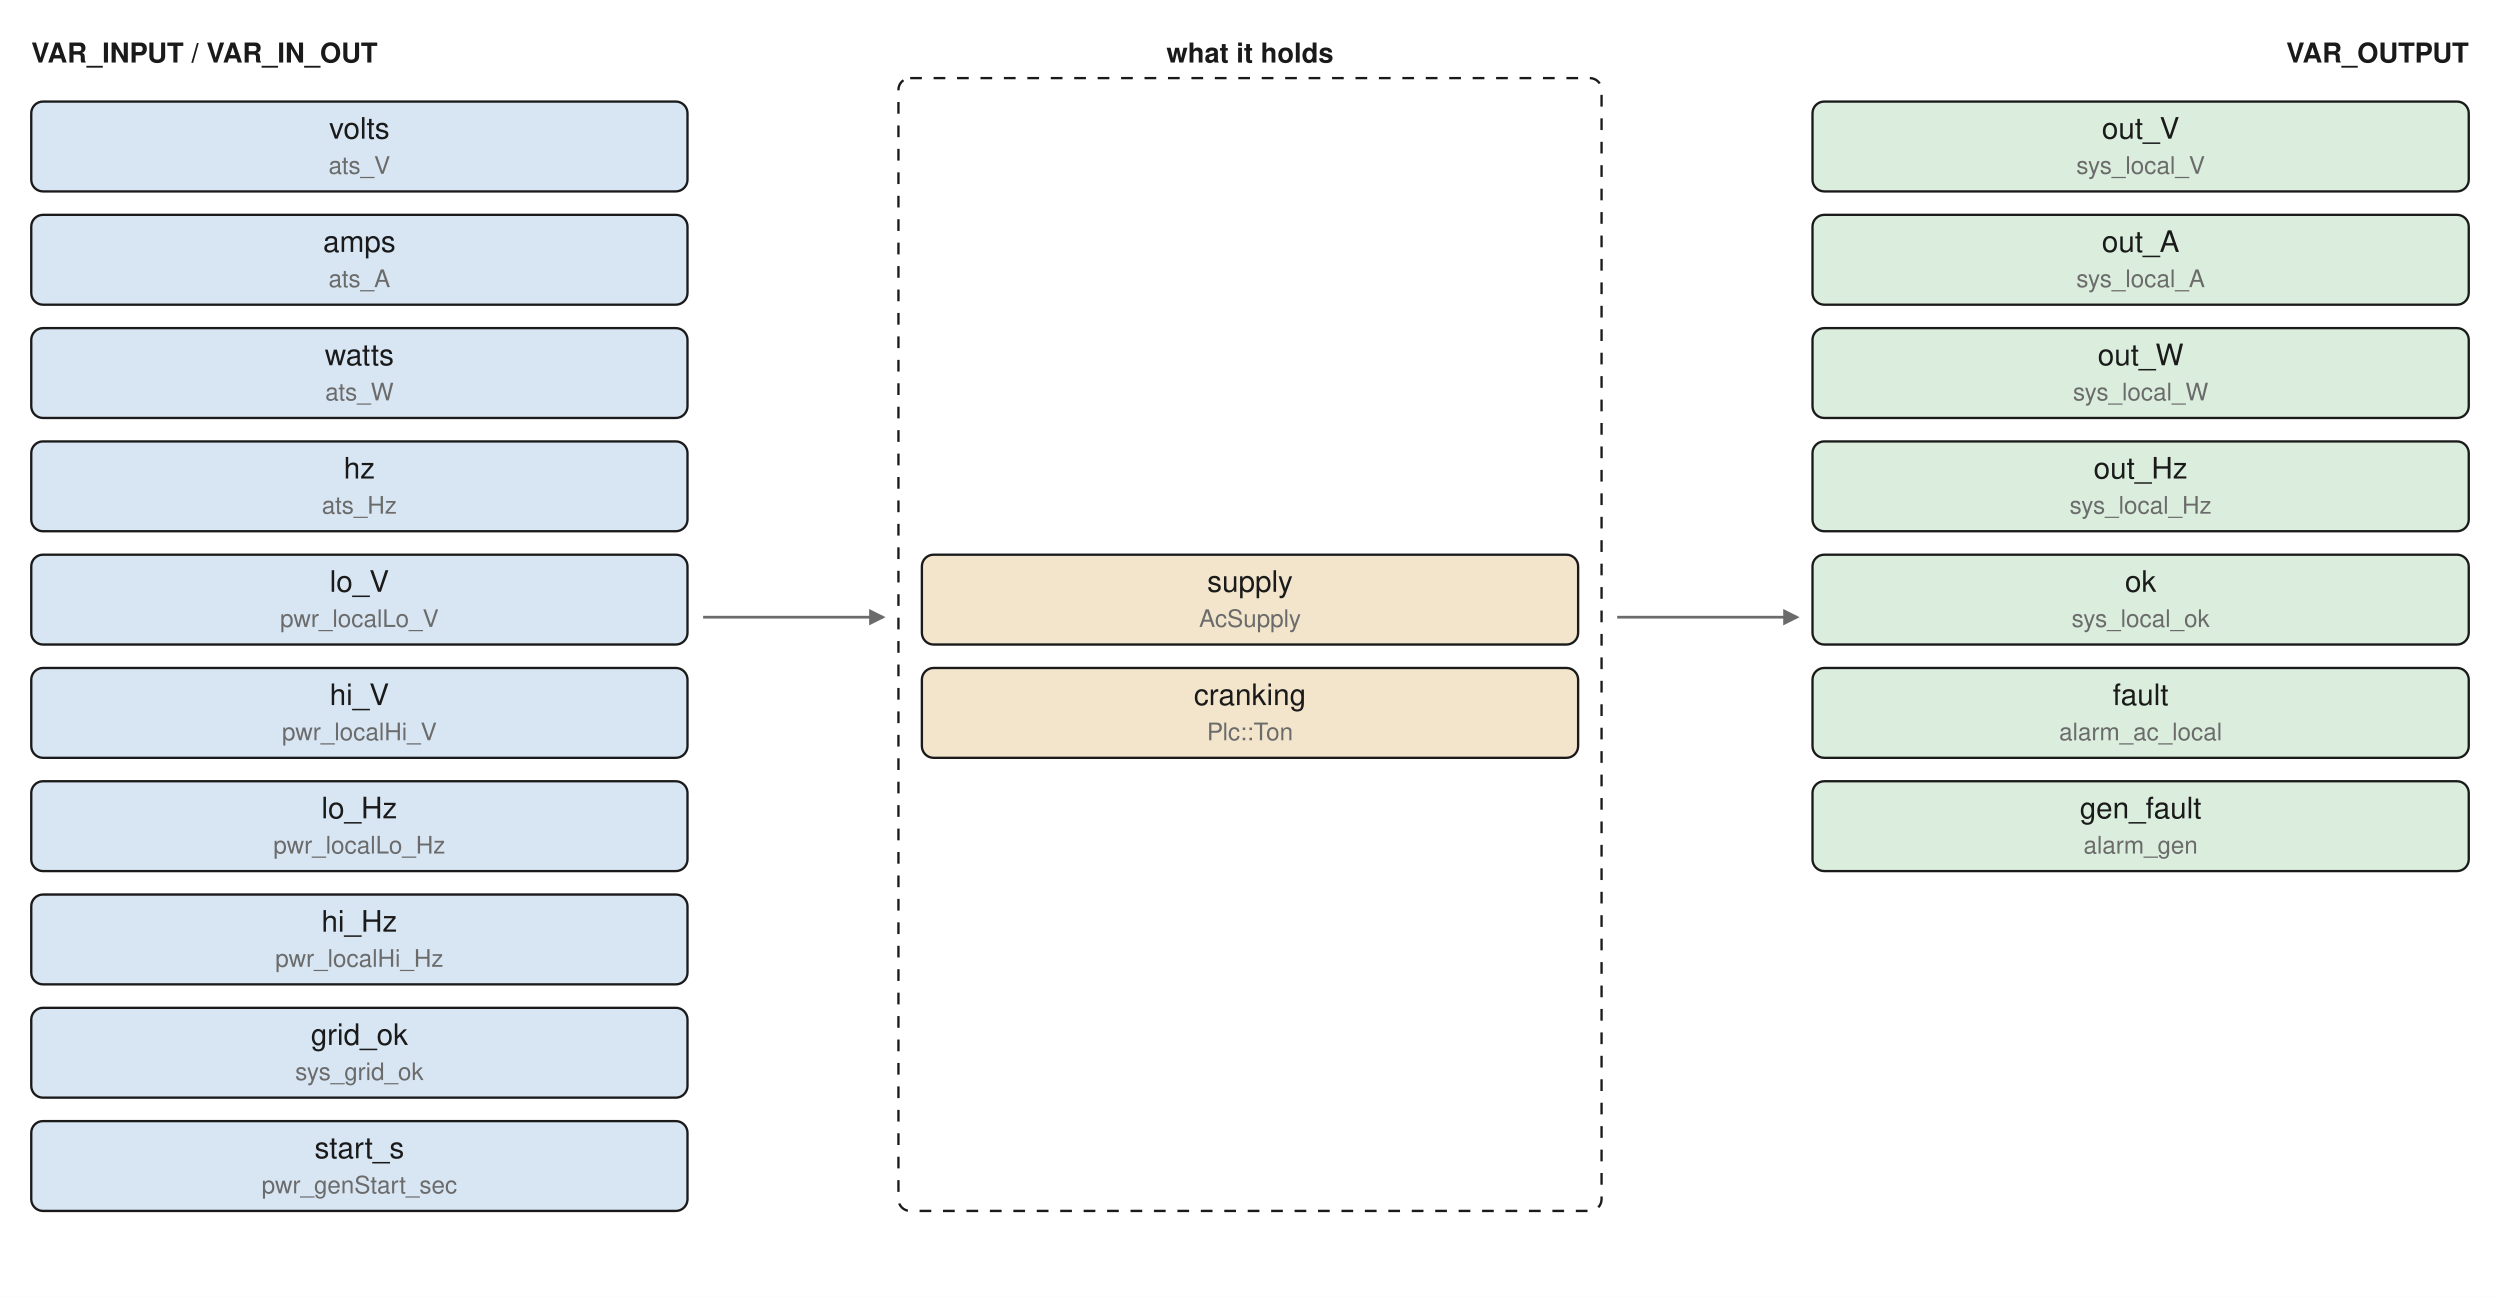
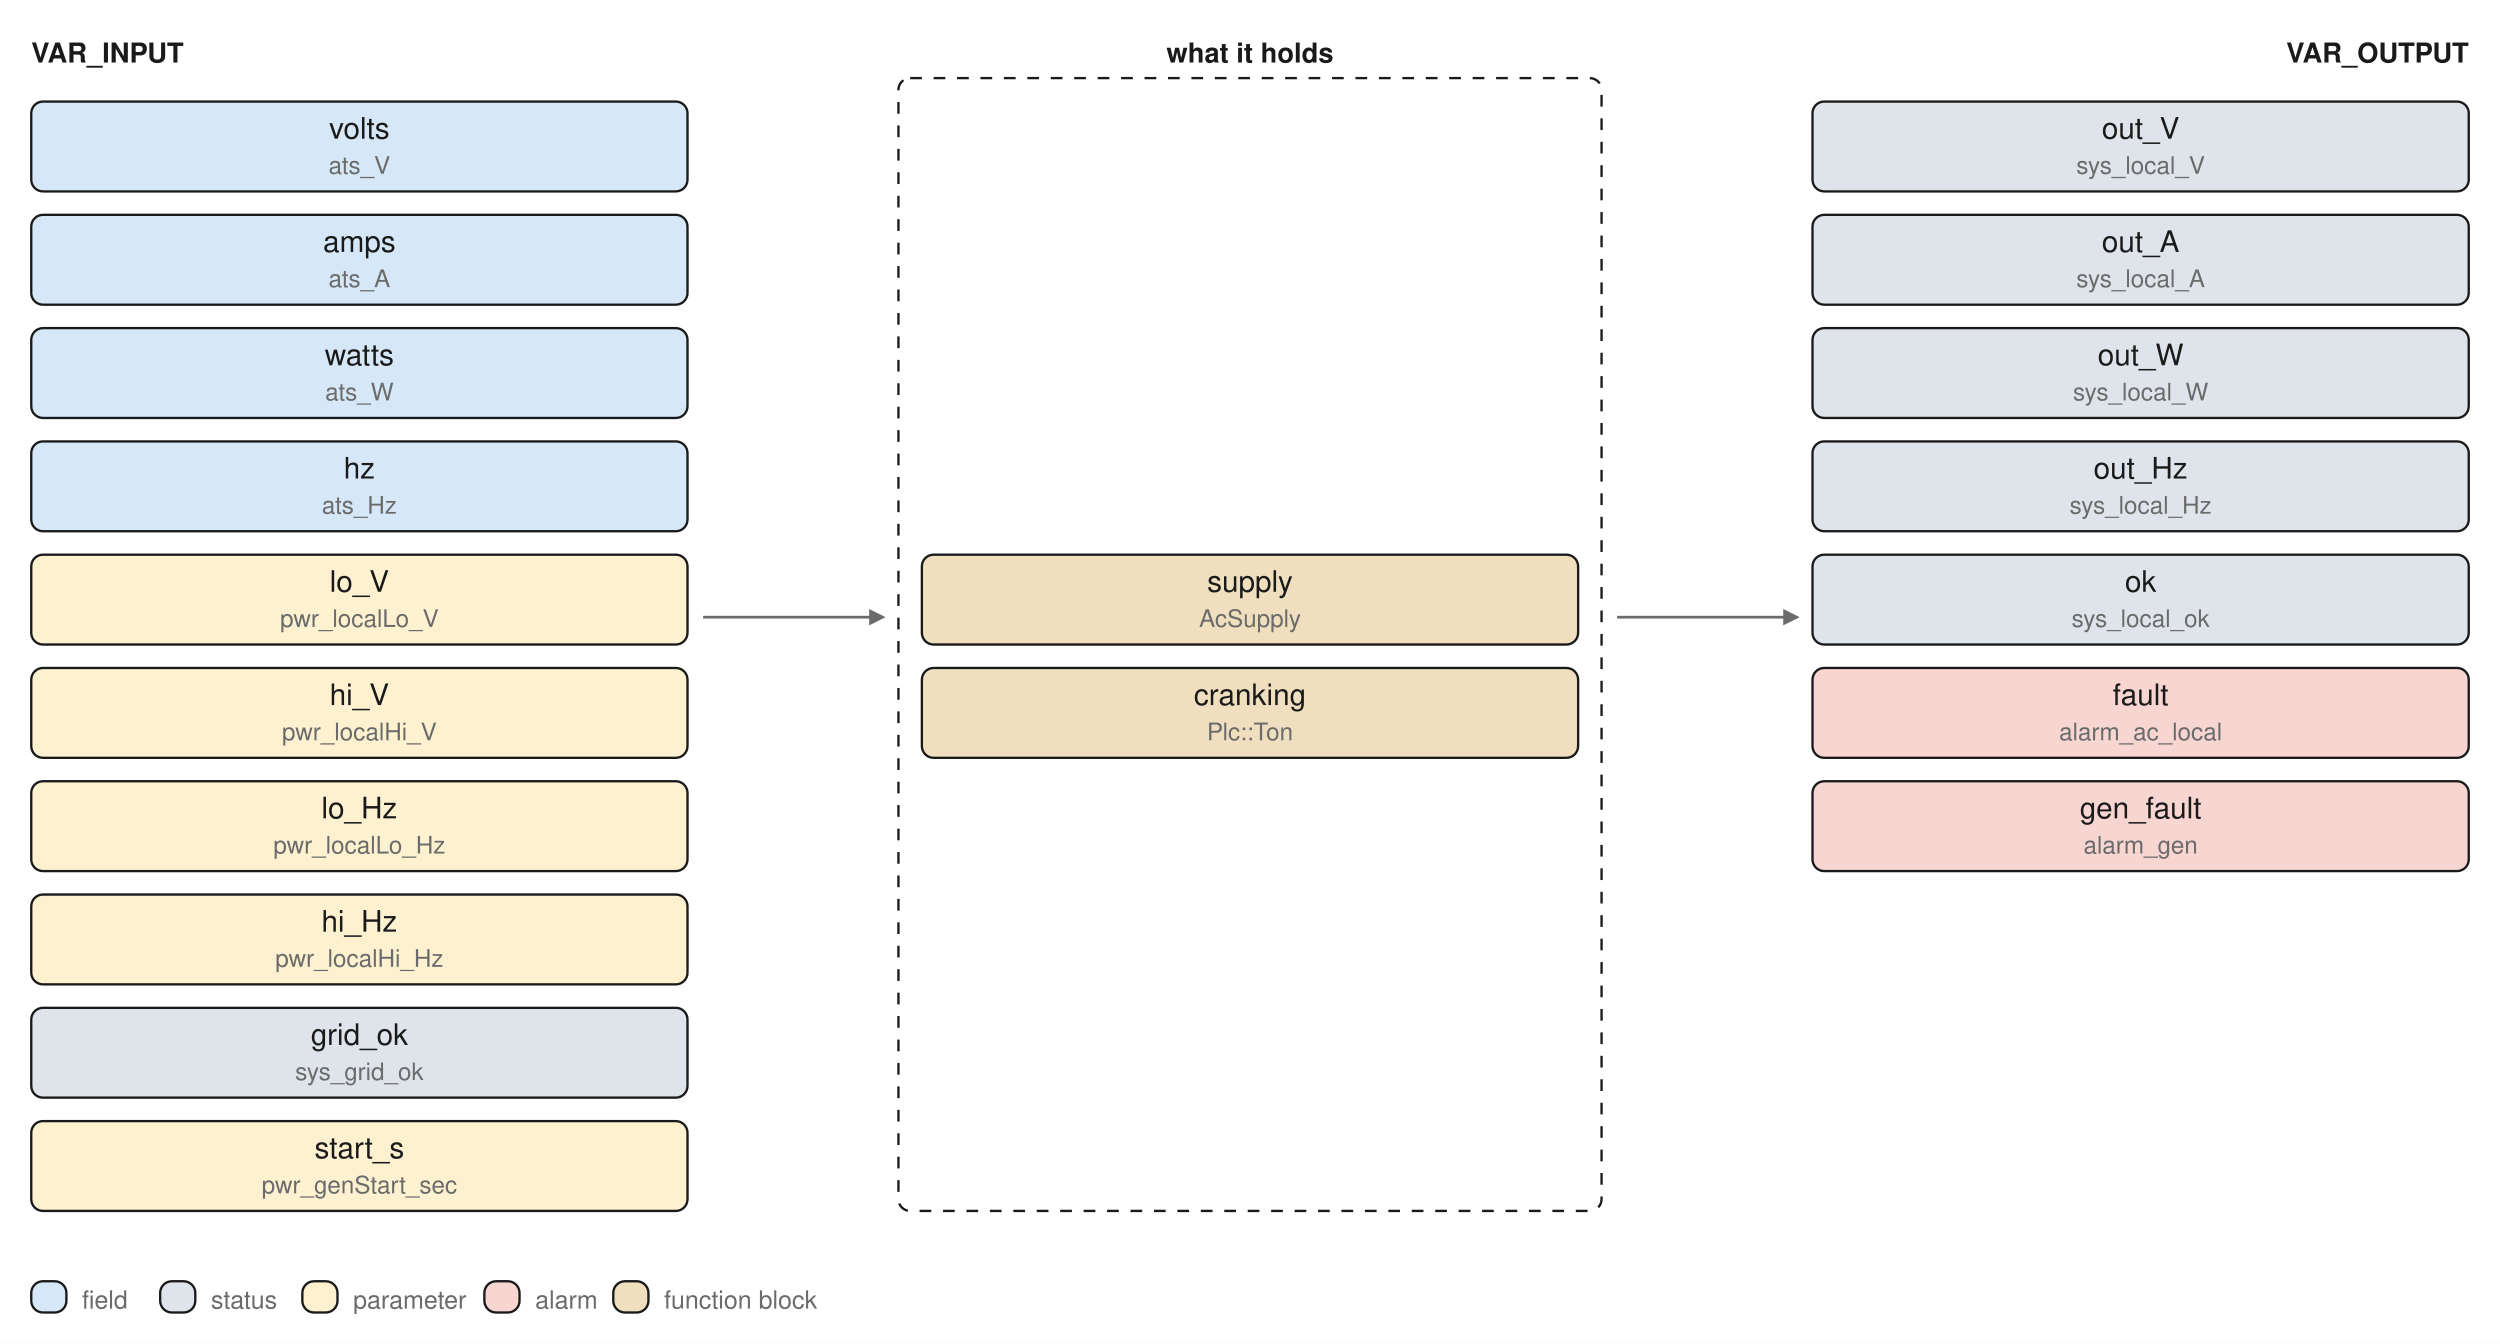
- <svg xmlns="http://www.w3.org/2000/svg" width="640" height="332" viewBox="0 0 640 332" style="max-width:100%;height:auto" content="&lt;mxfile host=&quot;app.diagrams.net&quot; type=&quot;device&quot;&gt;&lt;diagram id=&quot;ac_local_watch&quot; name=&quot;ac_local_watch&quot;&gt;&lt;mxGraphModel dx=&quot;640&quot; dy=&quot;332&quot; grid=&quot;0&quot; gridSize=&quot;10&quot; guides=&quot;1&quot; tooltips=&quot;1&quot; connect=&quot;1&quot; arrows=&quot;1&quot; fold=&quot;1&quot; page=&quot;1&quot; pageScale=&quot;1&quot; pageWidth=&quot;640&quot; pageHeight=&quot;332&quot; math=&quot;0&quot; shadow=&quot;0&quot;&gt;&lt;root&gt;&lt;mxCell id=&quot;0&quot;/&gt;&lt;mxCell id=&quot;1&quot; parent=&quot;0&quot;/&gt;&lt;mxCell id=&quot;n2&quot; value=&quot;VAR_INPUT / VAR_IN_OUT&quot; style=&quot;text;html=1;fontSize=7;fontColor=#1a1a1a;align=left;fontStyle=1&quot; vertex=&quot;1&quot; parent=&quot;1&quot;&gt;&lt;mxGeometry x=&quot;8&quot; y=&quot;9&quot; width=&quot;110&quot; height=&quot;11&quot; as=&quot;geometry&quot;/&gt;&lt;/mxCell&gt;&lt;mxCell id=&quot;n3&quot; value=&quot;what it holds&quot; style=&quot;text;html=1;fontSize=7;fontColor=#1a1a1a;align=center;fontStyle=1&quot; vertex=&quot;1&quot; parent=&quot;1&quot;&gt;&lt;mxGeometry x=&quot;320.0&quot; y=&quot;9&quot; width=&quot;65&quot; height=&quot;11&quot; as=&quot;geometry&quot;/&gt;&lt;/mxCell&gt;&lt;mxCell id=&quot;n4&quot; value=&quot;VAR_OUTPUT&quot; style=&quot;text;html=1;fontSize=7;fontColor=#1a1a1a;align=left;fontStyle=1&quot; vertex=&quot;1&quot; parent=&quot;1&quot;&gt;&lt;mxGeometry x=&quot;632&quot; y=&quot;9&quot; width=&quot;50&quot; height=&quot;11&quot; as=&quot;geometry&quot;/&gt;&lt;/mxCell&gt;&lt;mxCell id=&quot;n5&quot; value=&quot;volts&quot; style=&quot;rounded=1;fillColor=#d8e6f3;strokeColor=#1a1a1a;whiteSpace=wrap;html=1;fontSize=8&quot; vertex=&quot;1&quot; parent=&quot;1&quot;&gt;&lt;mxGeometry x=&quot;8&quot; y=&quot;26&quot; width=&quot;168&quot; height=&quot;23&quot; as=&quot;geometry&quot;/&gt;&lt;/mxCell&gt;&lt;mxCell id=&quot;n6&quot; value=&quot;amps&quot; style=&quot;rounded=1;fillColor=#d8e6f3;strokeColor=#1a1a1a;whiteSpace=wrap;html=1;fontSize=8&quot; vertex=&quot;1&quot; parent=&quot;1&quot;&gt;&lt;mxGeometry x=&quot;8&quot; y=&quot;55&quot; width=&quot;168&quot; height=&quot;23&quot; as=&quot;geometry&quot;/&gt;&lt;/mxCell&gt;&lt;mxCell id=&quot;n7&quot; value=&quot;watts&quot; style=&quot;rounded=1;fillColor=#d8e6f3;strokeColor=#1a1a1a;whiteSpace=wrap;html=1;fontSize=8&quot; vertex=&quot;1&quot; parent=&quot;1&quot;&gt;&lt;mxGeometry x=&quot;8&quot; y=&quot;84&quot; width=&quot;168&quot; height=&quot;23&quot; as=&quot;geometry&quot;/&gt;&lt;/mxCell&gt;&lt;mxCell id=&quot;n8&quot; value=&quot;hz&quot; style=&quot;rounded=1;fillColor=#d8e6f3;strokeColor=#1a1a1a;whiteSpace=wrap;html=1;fontSize=8&quot; vertex=&quot;1&quot; parent=&quot;1&quot;&gt;&lt;mxGeometry x=&quot;8&quot; y=&quot;113&quot; width=&quot;168&quot; height=&quot;23&quot; as=&quot;geometry&quot;/&gt;&lt;/mxCell&gt;&lt;mxCell id=&quot;n9&quot; value=&quot;lo_V&quot; style=&quot;rounded=1;fillColor=#d8e6f3;strokeColor=#1a1a1a;whiteSpace=wrap;html=1;fontSize=8&quot; vertex=&quot;1&quot; parent=&quot;1&quot;&gt;&lt;mxGeometry x=&quot;8&quot; y=&quot;142&quot; width=&quot;168&quot; height=&quot;23&quot; as=&quot;geometry&quot;/&gt;&lt;/mxCell&gt;&lt;mxCell id=&quot;n10&quot; value=&quot;hi_V&quot; style=&quot;rounded=1;fillColor=#d8e6f3;strokeColor=#1a1a1a;whiteSpace=wrap;html=1;fontSize=8&quot; vertex=&quot;1&quot; parent=&quot;1&quot;&gt;&lt;mxGeometry x=&quot;8&quot; y=&quot;171&quot; width=&quot;168&quot; height=&quot;23&quot; as=&quot;geometry&quot;/&gt;&lt;/mxCell&gt;&lt;mxCell id=&quot;n11&quot; value=&quot;lo_Hz&quot; style=&quot;rounded=1;fillColor=#d8e6f3;strokeColor=#1a1a1a;whiteSpace=wrap;html=1;fontSize=8&quot; vertex=&quot;1&quot; parent=&quot;1&quot;&gt;&lt;mxGeometry x=&quot;8&quot; y=&quot;200&quot; width=&quot;168&quot; height=&quot;23&quot; as=&quot;geometry&quot;/&gt;&lt;/mxCell&gt;&lt;mxCell id=&quot;n12&quot; value=&quot;hi_Hz&quot; style=&quot;rounded=1;fillColor=#d8e6f3;strokeColor=#1a1a1a;whiteSpace=wrap;html=1;fontSize=8&quot; vertex=&quot;1&quot; parent=&quot;1&quot;&gt;&lt;mxGeometry x=&quot;8&quot; y=&quot;229&quot; width=&quot;168&quot; height=&quot;23&quot; as=&quot;geometry&quot;/&gt;&lt;/mxCell&gt;&lt;mxCell id=&quot;n13&quot; value=&quot;grid_ok&quot; style=&quot;rounded=1;fillColor=#d8e6f3;strokeColor=#1a1a1a;whiteSpace=wrap;html=1;fontSize=8&quot; vertex=&quot;1&quot; parent=&quot;1&quot;&gt;&lt;mxGeometry x=&quot;8&quot; y=&quot;258&quot; width=&quot;168&quot; height=&quot;23&quot; as=&quot;geometry&quot;/&gt;&lt;/mxCell&gt;&lt;mxCell id=&quot;n14&quot; value=&quot;start_s&quot; style=&quot;rounded=1;fillColor=#d8e6f3;strokeColor=#1a1a1a;whiteSpace=wrap;html=1;fontSize=8&quot; vertex=&quot;1&quot; parent=&quot;1&quot;&gt;&lt;mxGeometry x=&quot;8&quot; y=&quot;287&quot; width=&quot;168&quot; height=&quot;23&quot; as=&quot;geometry&quot;/&gt;&lt;/mxCell&gt;&lt;mxCell id=&quot;n15&quot; value=&quot;out_V&quot; style=&quot;rounded=1;fillColor=#dbeedd;strokeColor=#1a1a1a;whiteSpace=wrap;html=1;fontSize=8&quot; vertex=&quot;1&quot; parent=&quot;1&quot;&gt;&lt;mxGeometry x=&quot;464&quot; y=&quot;26&quot; width=&quot;168&quot; height=&quot;23&quot; as=&quot;geometry&quot;/&gt;&lt;/mxCell&gt;&lt;mxCell id=&quot;n16&quot; value=&quot;out_A&quot; style=&quot;rounded=1;fillColor=#dbeedd;strokeColor=#1a1a1a;whiteSpace=wrap;html=1;fontSize=8&quot; vertex=&quot;1&quot; parent=&quot;1&quot;&gt;&lt;mxGeometry x=&quot;464&quot; y=&quot;55&quot; width=&quot;168&quot; height=&quot;23&quot; as=&quot;geometry&quot;/&gt;&lt;/mxCell&gt;&lt;mxCell id=&quot;n17&quot; value=&quot;out_W&quot; style=&quot;rounded=1;fillColor=#dbeedd;strokeColor=#1a1a1a;whiteSpace=wrap;html=1;fontSize=8&quot; vertex=&quot;1&quot; parent=&quot;1&quot;&gt;&lt;mxGeometry x=&quot;464&quot; y=&quot;84&quot; width=&quot;168&quot; height=&quot;23&quot; as=&quot;geometry&quot;/&gt;&lt;/mxCell&gt;&lt;mxCell id=&quot;n18&quot; value=&quot;out_Hz&quot; style=&quot;rounded=1;fillColor=#dbeedd;strokeColor=#1a1a1a;whiteSpace=wrap;html=1;fontSize=8&quot; vertex=&quot;1&quot; parent=&quot;1&quot;&gt;&lt;mxGeometry x=&quot;464&quot; y=&quot;113&quot; width=&quot;168&quot; height=&quot;23&quot; as=&quot;geometry&quot;/&gt;&lt;/mxCell&gt;&lt;mxCell id=&quot;n19&quot; value=&quot;ok&quot; style=&quot;rounded=1;fillColor=#dbeedd;strokeColor=#1a1a1a;whiteSpace=wrap;html=1;fontSize=8&quot; vertex=&quot;1&quot; parent=&quot;1&quot;&gt;&lt;mxGeometry x=&quot;464&quot; y=&quot;142&quot; width=&quot;168&quot; height=&quot;23&quot; as=&quot;geometry&quot;/&gt;&lt;/mxCell&gt;&lt;mxCell id=&quot;n20&quot; value=&quot;fault&quot; style=&quot;rounded=1;fillColor=#dbeedd;strokeColor=#1a1a1a;whiteSpace=wrap;html=1;fontSize=8&quot; vertex=&quot;1&quot; parent=&quot;1&quot;&gt;&lt;mxGeometry x=&quot;464&quot; y=&quot;171&quot; width=&quot;168&quot; height=&quot;23&quot; as=&quot;geometry&quot;/&gt;&lt;/mxCell&gt;&lt;mxCell id=&quot;n21&quot; value=&quot;gen_fault&quot; style=&quot;rounded=1;fillColor=#dbeedd;strokeColor=#1a1a1a;whiteSpace=wrap;html=1;fontSize=8&quot; vertex=&quot;1&quot; parent=&quot;1&quot;&gt;&lt;mxGeometry x=&quot;464&quot; y=&quot;200&quot; width=&quot;168&quot; height=&quot;23&quot; as=&quot;geometry&quot;/&gt;&lt;/mxCell&gt;&lt;mxCell id=&quot;n22&quot; value=&quot;&quot; style=&quot;rounded=1;fillColor=#ffffff;strokeColor=#1a1a1a;whiteSpace=wrap;html=1;fontSize=8;dashed=1&quot; vertex=&quot;1&quot; parent=&quot;1&quot;&gt;&lt;mxGeometry x=&quot;230&quot; y=&quot;20&quot; width=&quot;180&quot; height=&quot;290&quot; as=&quot;geometry&quot;/&gt;&lt;/mxCell&gt;&lt;mxCell id=&quot;n23&quot; value=&quot;supply&quot; style=&quot;rounded=1;fillColor=#f2e5cc;strokeColor=#1a1a1a;whiteSpace=wrap;html=1;fontSize=8&quot; vertex=&quot;1&quot; parent=&quot;1&quot;&gt;&lt;mxGeometry x=&quot;236&quot; y=&quot;142.0&quot; width=&quot;168&quot; height=&quot;23&quot; as=&quot;geometry&quot;/&gt;&lt;/mxCell&gt;&lt;mxCell id=&quot;n24&quot; value=&quot;cranking&quot; style=&quot;rounded=1;fillColor=#f2e5cc;strokeColor=#1a1a1a;whiteSpace=wrap;html=1;fontSize=8&quot; vertex=&quot;1&quot; parent=&quot;1&quot;&gt;&lt;mxGeometry x=&quot;236&quot; y=&quot;171.0&quot; width=&quot;168&quot; height=&quot;23&quot; as=&quot;geometry&quot;/&gt;&lt;/mxCell&gt;&lt;mxCell id=&quot;e25&quot; value=&quot;&quot; style=&quot;edgeStyle=none;html=1;strokeColor=#6b6b6b;endArrow=block&quot; edge=&quot;1&quot; parent=&quot;1&quot;&gt;&lt;mxGeometry relative=&quot;1&quot; as=&quot;geometry&quot;&gt;&lt;mxPoint x=&quot;180&quot; y=&quot;158.0&quot; as=&quot;sourcePoint&quot;/&gt;&lt;mxPoint x=&quot;226&quot; y=&quot;158.0&quot; as=&quot;targetPoint&quot;/&gt;&lt;/mxGeometry&gt;&lt;/mxCell&gt;&lt;mxCell id=&quot;e26&quot; value=&quot;&quot; style=&quot;edgeStyle=none;html=1;strokeColor=#6b6b6b;endArrow=block&quot; edge=&quot;1&quot; parent=&quot;1&quot;&gt;&lt;mxGeometry relative=&quot;1&quot; as=&quot;geometry&quot;&gt;&lt;mxPoint x=&quot;414&quot; y=&quot;158.0&quot; as=&quot;sourcePoint&quot;/&gt;&lt;mxPoint x=&quot;460&quot; y=&quot;158.0&quot; as=&quot;targetPoint&quot;/&gt;&lt;/mxGeometry&gt;&lt;/mxCell&gt;&lt;/root&gt;&lt;/mxGraphModel&gt;&lt;/diagram&gt;&lt;/mxfile&gt;">
+ <svg xmlns="http://www.w3.org/2000/svg" width="640" height="344" viewBox="0 0 640 344" style="max-width:100%;height:auto" content="&lt;mxfile host=&quot;app.diagrams.net&quot; type=&quot;device&quot;&gt;&lt;diagram id=&quot;ac_local_watch&quot; name=&quot;ac_local_watch&quot;&gt;&lt;mxGraphModel dx=&quot;640&quot; dy=&quot;344&quot; grid=&quot;0&quot; gridSize=&quot;10&quot; guides=&quot;1&quot; tooltips=&quot;1&quot; connect=&quot;1&quot; arrows=&quot;1&quot; fold=&quot;1&quot; page=&quot;1&quot; pageScale=&quot;1&quot; pageWidth=&quot;640&quot; pageHeight=&quot;344&quot; math=&quot;0&quot; shadow=&quot;0&quot;&gt;&lt;root&gt;&lt;mxCell id=&quot;0&quot;/&gt;&lt;mxCell id=&quot;1&quot; parent=&quot;0&quot;/&gt;&lt;mxCell id=&quot;n2&quot; value=&quot;VAR_INPUT&quot; style=&quot;text;html=1;fontSize=7;fontColor=#1a1a1a;align=left;fontStyle=1&quot; vertex=&quot;1&quot; parent=&quot;1&quot;&gt;&lt;mxGeometry x=&quot;8&quot; y=&quot;9&quot; width=&quot;45&quot; height=&quot;11&quot; as=&quot;geometry&quot;/&gt;&lt;/mxCell&gt;&lt;mxCell id=&quot;n3&quot; value=&quot;what it holds&quot; style=&quot;text;html=1;fontSize=7;fontColor=#1a1a1a;align=center;fontStyle=1&quot; vertex=&quot;1&quot; parent=&quot;1&quot;&gt;&lt;mxGeometry x=&quot;320.0&quot; y=&quot;9&quot; width=&quot;65&quot; height=&quot;11&quot; as=&quot;geometry&quot;/&gt;&lt;/mxCell&gt;&lt;mxCell id=&quot;n4&quot; value=&quot;VAR_OUTPUT&quot; style=&quot;text;html=1;fontSize=7;fontColor=#1a1a1a;align=left;fontStyle=1&quot; vertex=&quot;1&quot; parent=&quot;1&quot;&gt;&lt;mxGeometry x=&quot;632&quot; y=&quot;9&quot; width=&quot;50&quot; height=&quot;11&quot; as=&quot;geometry&quot;/&gt;&lt;/mxCell&gt;&lt;mxCell id=&quot;n5&quot; value=&quot;volts&quot; style=&quot;rounded=1;fillColor=#d6e8f7;strokeColor=#1a1a1a;whiteSpace=wrap;html=1;fontSize=8&quot; vertex=&quot;1&quot; parent=&quot;1&quot;&gt;&lt;mxGeometry x=&quot;8&quot; y=&quot;26&quot; width=&quot;168&quot; height=&quot;23&quot; as=&quot;geometry&quot;/&gt;&lt;/mxCell&gt;&lt;mxCell id=&quot;n6&quot; value=&quot;amps&quot; style=&quot;rounded=1;fillColor=#d6e8f7;strokeColor=#1a1a1a;whiteSpace=wrap;html=1;fontSize=8&quot; vertex=&quot;1&quot; parent=&quot;1&quot;&gt;&lt;mxGeometry x=&quot;8&quot; y=&quot;55&quot; width=&quot;168&quot; height=&quot;23&quot; as=&quot;geometry&quot;/&gt;&lt;/mxCell&gt;&lt;mxCell id=&quot;n7&quot; value=&quot;watts&quot; style=&quot;rounded=1;fillColor=#d6e8f7;strokeColor=#1a1a1a;whiteSpace=wrap;html=1;fontSize=8&quot; vertex=&quot;1&quot; parent=&quot;1&quot;&gt;&lt;mxGeometry x=&quot;8&quot; y=&quot;84&quot; width=&quot;168&quot; height=&quot;23&quot; as=&quot;geometry&quot;/&gt;&lt;/mxCell&gt;&lt;mxCell id=&quot;n8&quot; value=&quot;hz&quot; style=&quot;rounded=1;fillColor=#d6e8f7;strokeColor=#1a1a1a;whiteSpace=wrap;html=1;fontSize=8&quot; vertex=&quot;1&quot; parent=&quot;1&quot;&gt;&lt;mxGeometry x=&quot;8&quot; y=&quot;113&quot; width=&quot;168&quot; height=&quot;23&quot; as=&quot;geometry&quot;/&gt;&lt;/mxCell&gt;&lt;mxCell id=&quot;n9&quot; value=&quot;lo_V&quot; style=&quot;rounded=1;fillColor=#fdf1d0;strokeColor=#1a1a1a;whiteSpace=wrap;html=1;fontSize=8&quot; vertex=&quot;1&quot; parent=&quot;1&quot;&gt;&lt;mxGeometry x=&quot;8&quot; y=&quot;142&quot; width=&quot;168&quot; height=&quot;23&quot; as=&quot;geometry&quot;/&gt;&lt;/mxCell&gt;&lt;mxCell id=&quot;n10&quot; value=&quot;hi_V&quot; style=&quot;rounded=1;fillColor=#fdf1d0;strokeColor=#1a1a1a;whiteSpace=wrap;html=1;fontSize=8&quot; vertex=&quot;1&quot; parent=&quot;1&quot;&gt;&lt;mxGeometry x=&quot;8&quot; y=&quot;171&quot; width=&quot;168&quot; height=&quot;23&quot; as=&quot;geometry&quot;/&gt;&lt;/mxCell&gt;&lt;mxCell id=&quot;n11&quot; value=&quot;lo_Hz&quot; style=&quot;rounded=1;fillColor=#fdf1d0;strokeColor=#1a1a1a;whiteSpace=wrap;html=1;fontSize=8&quot; vertex=&quot;1&quot; parent=&quot;1&quot;&gt;&lt;mxGeometry x=&quot;8&quot; y=&quot;200&quot; width=&quot;168&quot; height=&quot;23&quot; as=&quot;geometry&quot;/&gt;&lt;/mxCell&gt;&lt;mxCell id=&quot;n12&quot; value=&quot;hi_Hz&quot; style=&quot;rounded=1;fillColor=#fdf1d0;strokeColor=#1a1a1a;whiteSpace=wrap;html=1;fontSize=8&quot; vertex=&quot;1&quot; parent=&quot;1&quot;&gt;&lt;mxGeometry x=&quot;8&quot; y=&quot;229&quot; width=&quot;168&quot; height=&quot;23&quot; as=&quot;geometry&quot;/&gt;&lt;/mxCell&gt;&lt;mxCell id=&quot;n13&quot; value=&quot;grid_ok&quot; style=&quot;rounded=1;fillColor=#dfe4ea;strokeColor=#1a1a1a;whiteSpace=wrap;html=1;fontSize=8&quot; vertex=&quot;1&quot; parent=&quot;1&quot;&gt;&lt;mxGeometry x=&quot;8&quot; y=&quot;258&quot; width=&quot;168&quot; height=&quot;23&quot; as=&quot;geometry&quot;/&gt;&lt;/mxCell&gt;&lt;mxCell id=&quot;n14&quot; value=&quot;start_s&quot; style=&quot;rounded=1;fillColor=#fdf1d0;strokeColor=#1a1a1a;whiteSpace=wrap;html=1;fontSize=8&quot; vertex=&quot;1&quot; parent=&quot;1&quot;&gt;&lt;mxGeometry x=&quot;8&quot; y=&quot;287&quot; width=&quot;168&quot; height=&quot;23&quot; as=&quot;geometry&quot;/&gt;&lt;/mxCell&gt;&lt;mxCell id=&quot;n15&quot; value=&quot;out_V&quot; style=&quot;rounded=1;fillColor=#dfe4ea;strokeColor=#1a1a1a;whiteSpace=wrap;html=1;fontSize=8&quot; vertex=&quot;1&quot; parent=&quot;1&quot;&gt;&lt;mxGeometry x=&quot;464&quot; y=&quot;26&quot; width=&quot;168&quot; height=&quot;23&quot; as=&quot;geometry&quot;/&gt;&lt;/mxCell&gt;&lt;mxCell id=&quot;n16&quot; value=&quot;out_A&quot; style=&quot;rounded=1;fillColor=#dfe4ea;strokeColor=#1a1a1a;whiteSpace=wrap;html=1;fontSize=8&quot; vertex=&quot;1&quot; parent=&quot;1&quot;&gt;&lt;mxGeometry x=&quot;464&quot; y=&quot;55&quot; width=&quot;168&quot; height=&quot;23&quot; as=&quot;geometry&quot;/&gt;&lt;/mxCell&gt;&lt;mxCell id=&quot;n17&quot; value=&quot;out_W&quot; style=&quot;rounded=1;fillColor=#dfe4ea;strokeColor=#1a1a1a;whiteSpace=wrap;html=1;fontSize=8&quot; vertex=&quot;1&quot; parent=&quot;1&quot;&gt;&lt;mxGeometry x=&quot;464&quot; y=&quot;84&quot; width=&quot;168&quot; height=&quot;23&quot; as=&quot;geometry&quot;/&gt;&lt;/mxCell&gt;&lt;mxCell id=&quot;n18&quot; value=&quot;out_Hz&quot; style=&quot;rounded=1;fillColor=#dfe4ea;strokeColor=#1a1a1a;whiteSpace=wrap;html=1;fontSize=8&quot; vertex=&quot;1&quot; parent=&quot;1&quot;&gt;&lt;mxGeometry x=&quot;464&quot; y=&quot;113&quot; width=&quot;168&quot; height=&quot;23&quot; as=&quot;geometry&quot;/&gt;&lt;/mxCell&gt;&lt;mxCell id=&quot;n19&quot; value=&quot;ok&quot; style=&quot;rounded=1;fillColor=#dfe4ea;strokeColor=#1a1a1a;whiteSpace=wrap;html=1;fontSize=8&quot; vertex=&quot;1&quot; parent=&quot;1&quot;&gt;&lt;mxGeometry x=&quot;464&quot; y=&quot;142&quot; width=&quot;168&quot; height=&quot;23&quot; as=&quot;geometry&quot;/&gt;&lt;/mxCell&gt;&lt;mxCell id=&quot;n20&quot; value=&quot;fault&quot; style=&quot;rounded=1;fillColor=#f7d5d1;strokeColor=#1a1a1a;whiteSpace=wrap;html=1;fontSize=8&quot; vertex=&quot;1&quot; parent=&quot;1&quot;&gt;&lt;mxGeometry x=&quot;464&quot; y=&quot;171&quot; width=&quot;168&quot; height=&quot;23&quot; as=&quot;geometry&quot;/&gt;&lt;/mxCell&gt;&lt;mxCell id=&quot;n21&quot; value=&quot;gen_fault&quot; style=&quot;rounded=1;fillColor=#f7d5d1;strokeColor=#1a1a1a;whiteSpace=wrap;html=1;fontSize=8&quot; vertex=&quot;1&quot; parent=&quot;1&quot;&gt;&lt;mxGeometry x=&quot;464&quot; y=&quot;200&quot; width=&quot;168&quot; height=&quot;23&quot; as=&quot;geometry&quot;/&gt;&lt;/mxCell&gt;&lt;mxCell id=&quot;n22&quot; value=&quot;&quot; style=&quot;rounded=1;fillColor=#ffffff;strokeColor=#1a1a1a;whiteSpace=wrap;html=1;fontSize=8;dashed=1&quot; vertex=&quot;1&quot; parent=&quot;1&quot;&gt;&lt;mxGeometry x=&quot;230&quot; y=&quot;20&quot; width=&quot;180&quot; height=&quot;290&quot; as=&quot;geometry&quot;/&gt;&lt;/mxCell&gt;&lt;mxCell id=&quot;n23&quot; value=&quot;supply&quot; style=&quot;rounded=1;fillColor=#f0dfbe;strokeColor=#1a1a1a;whiteSpace=wrap;html=1;fontSize=8&quot; vertex=&quot;1&quot; parent=&quot;1&quot;&gt;&lt;mxGeometry x=&quot;236&quot; y=&quot;142.0&quot; width=&quot;168&quot; height=&quot;23&quot; as=&quot;geometry&quot;/&gt;&lt;/mxCell&gt;&lt;mxCell id=&quot;n24&quot; value=&quot;cranking&quot; style=&quot;rounded=1;fillColor=#f0dfbe;strokeColor=#1a1a1a;whiteSpace=wrap;html=1;fontSize=8&quot; vertex=&quot;1&quot; parent=&quot;1&quot;&gt;&lt;mxGeometry x=&quot;236&quot; y=&quot;171.0&quot; width=&quot;168&quot; height=&quot;23&quot; as=&quot;geometry&quot;/&gt;&lt;/mxCell&gt;&lt;mxCell id=&quot;e25&quot; value=&quot;&quot; style=&quot;edgeStyle=none;html=1;strokeColor=#6b6b6b;endArrow=block&quot; edge=&quot;1&quot; parent=&quot;1&quot;&gt;&lt;mxGeometry relative=&quot;1&quot; as=&quot;geometry&quot;&gt;&lt;mxPoint x=&quot;180&quot; y=&quot;158.0&quot; as=&quot;sourcePoint&quot;/&gt;&lt;mxPoint x=&quot;226&quot; y=&quot;158.0&quot; as=&quot;targetPoint&quot;/&gt;&lt;/mxGeometry&gt;&lt;/mxCell&gt;&lt;mxCell id=&quot;e26&quot; value=&quot;&quot; style=&quot;edgeStyle=none;html=1;strokeColor=#6b6b6b;endArrow=block&quot; edge=&quot;1&quot; parent=&quot;1&quot;&gt;&lt;mxGeometry relative=&quot;1&quot; as=&quot;geometry&quot;&gt;&lt;mxPoint x=&quot;414&quot; y=&quot;158.0&quot; as=&quot;sourcePoint&quot;/&gt;&lt;mxPoint x=&quot;460&quot; y=&quot;158.0&quot; as=&quot;targetPoint&quot;/&gt;&lt;/mxGeometry&gt;&lt;/mxCell&gt;&lt;mxCell id=&quot;n27&quot; value=&quot;&quot; style=&quot;rounded=1;fillColor=#d6e8f7;strokeColor=#1a1a1a;whiteSpace=wrap;html=1;fontSize=8&quot; vertex=&quot;1&quot; parent=&quot;1&quot;&gt;&lt;mxGeometry x=&quot;8&quot; y=&quot;328&quot; width=&quot;9&quot; height=&quot;8&quot; as=&quot;geometry&quot;/&gt;&lt;/mxCell&gt;&lt;mxCell id=&quot;n28&quot; value=&quot;field&quot; style=&quot;text;html=1;fontSize=6;fontColor=#6b6b6b;align=left&quot; vertex=&quot;1&quot; parent=&quot;1&quot;&gt;&lt;mxGeometry x=&quot;21&quot; y=&quot;328.6&quot; width=&quot;40&quot; height=&quot;10.4&quot; as=&quot;geometry&quot;/&gt;&lt;/mxCell&gt;&lt;mxCell id=&quot;n29&quot; value=&quot;&quot; style=&quot;rounded=1;fillColor=#dfe4ea;strokeColor=#1a1a1a;whiteSpace=wrap;html=1;fontSize=8&quot; vertex=&quot;1&quot; parent=&quot;1&quot;&gt;&lt;mxGeometry x=&quot;41.0&quot; y=&quot;328&quot; width=&quot;9&quot; height=&quot;8&quot; as=&quot;geometry&quot;/&gt;&lt;/mxCell&gt;&lt;mxCell id=&quot;n30&quot; value=&quot;status&quot; style=&quot;text;html=1;fontSize=6;fontColor=#6b6b6b;align=left&quot; vertex=&quot;1&quot; parent=&quot;1&quot;&gt;&lt;mxGeometry x=&quot;54.0&quot; y=&quot;328.6&quot; width=&quot;40&quot; height=&quot;10.4&quot; as=&quot;geometry&quot;/&gt;&lt;/mxCell&gt;&lt;mxCell id=&quot;n31&quot; value=&quot;&quot; style=&quot;rounded=1;fillColor=#fdf1d0;strokeColor=#1a1a1a;whiteSpace=wrap;html=1;fontSize=8&quot; vertex=&quot;1&quot; parent=&quot;1&quot;&gt;&lt;mxGeometry x=&quot;77.4&quot; y=&quot;328&quot; width=&quot;9&quot; height=&quot;8&quot; as=&quot;geometry&quot;/&gt;&lt;/mxCell&gt;&lt;mxCell id=&quot;n32&quot; value=&quot;parameter&quot; style=&quot;text;html=1;fontSize=6;fontColor=#6b6b6b;align=left&quot; vertex=&quot;1&quot; parent=&quot;1&quot;&gt;&lt;mxGeometry x=&quot;90.4&quot; y=&quot;328.6&quot; width=&quot;45&quot; height=&quot;10.4&quot; as=&quot;geometry&quot;/&gt;&lt;/mxCell&gt;&lt;mxCell id=&quot;n33&quot; value=&quot;&quot; style=&quot;rounded=1;fillColor=#f7d5d1;strokeColor=#1a1a1a;whiteSpace=wrap;html=1;fontSize=8&quot; vertex=&quot;1&quot; parent=&quot;1&quot;&gt;&lt;mxGeometry x=&quot;124.0&quot; y=&quot;328&quot; width=&quot;9&quot; height=&quot;8&quot; as=&quot;geometry&quot;/&gt;&lt;/mxCell&gt;&lt;mxCell id=&quot;n34&quot; value=&quot;alarm&quot; style=&quot;text;html=1;fontSize=6;fontColor=#6b6b6b;align=left&quot; vertex=&quot;1&quot; parent=&quot;1&quot;&gt;&lt;mxGeometry x=&quot;137.0&quot; y=&quot;328.6&quot; width=&quot;40&quot; height=&quot;10.4&quot; as=&quot;geometry&quot;/&gt;&lt;/mxCell&gt;&lt;mxCell id=&quot;n35&quot; value=&quot;&quot; style=&quot;rounded=1;fillColor=#f0dfbe;strokeColor=#1a1a1a;whiteSpace=wrap;html=1;fontSize=8&quot; vertex=&quot;1&quot; parent=&quot;1&quot;&gt;&lt;mxGeometry x=&quot;157.0&quot; y=&quot;328&quot; width=&quot;9&quot; height=&quot;8&quot; as=&quot;geometry&quot;/&gt;&lt;/mxCell&gt;&lt;mxCell id=&quot;n36&quot; value=&quot;function block&quot; style=&quot;text;html=1;fontSize=6;fontColor=#6b6b6b;align=left&quot; vertex=&quot;1&quot; parent=&quot;1&quot;&gt;&lt;mxGeometry x=&quot;170.0&quot; y=&quot;328.6&quot; width=&quot;70&quot; height=&quot;10.4&quot; as=&quot;geometry&quot;/&gt;&lt;/mxCell&gt;&lt;/root&gt;&lt;/mxGraphModel&gt;&lt;/diagram&gt;&lt;/mxfile&gt;">
  <defs>
    <marker id="a" markerWidth="6" markerHeight="6" refX="5" refY="3" orient="auto">
      <path d="M0,0 L6,3 L0,6 z" fill="#6b6b6b" />
    </marker>
  </defs>
-   <rect width="640" height="332" fill="#ffffff" />
-   <text x="8" y="16" font-family="Helvetica,Arial,sans-serif" font-size="7" fill="#1a1a1a" text-anchor="start" font-weight="bold">VAR_INPUT / VAR_IN_OUT</text>
+   <rect width="640" height="344" fill="#ffffff" />
+   <text x="8" y="16" font-family="Helvetica,Arial,sans-serif" font-size="7" fill="#1a1a1a" text-anchor="start" font-weight="bold">VAR_INPUT</text>
  <text x="320.0" y="16" font-family="Helvetica,Arial,sans-serif" font-size="7" fill="#1a1a1a" text-anchor="middle" font-weight="bold">what it holds</text>
  <text x="632" y="16" font-family="Helvetica,Arial,sans-serif" font-size="7" fill="#1a1a1a" text-anchor="end" font-weight="bold">VAR_OUTPUT</text>
-   <rect x="8" y="26" width="168" height="23" rx="3" fill="#d8e6f3" stroke="#1a1a1a" stroke-width="0.6" />
+   <rect x="8" y="26" width="168" height="23" rx="3" fill="#d6e8f7" stroke="#1a1a1a" stroke-width="0.6" />
  <text x="92.0" y="35.5" font-family="Helvetica,Arial,sans-serif" font-size="7.6" fill="#1a1a1a" text-anchor="middle">volts</text>
  <text x="92.0" y="44.5" font-family="Helvetica,Arial,sans-serif" font-size="6.2" fill="#6b6b6b" text-anchor="middle">ats_V</text>
-   <rect x="8" y="55" width="168" height="23" rx="3" fill="#d8e6f3" stroke="#1a1a1a" stroke-width="0.6" />
+   <rect x="8" y="55" width="168" height="23" rx="3" fill="#d6e8f7" stroke="#1a1a1a" stroke-width="0.6" />
  <text x="92.0" y="64.5" font-family="Helvetica,Arial,sans-serif" font-size="7.6" fill="#1a1a1a" text-anchor="middle">amps</text>
  <text x="92.0" y="73.5" font-family="Helvetica,Arial,sans-serif" font-size="6.2" fill="#6b6b6b" text-anchor="middle">ats_A</text>
-   <rect x="8" y="84" width="168" height="23" rx="3" fill="#d8e6f3" stroke="#1a1a1a" stroke-width="0.6" />
+   <rect x="8" y="84" width="168" height="23" rx="3" fill="#d6e8f7" stroke="#1a1a1a" stroke-width="0.6" />
  <text x="92.0" y="93.5" font-family="Helvetica,Arial,sans-serif" font-size="7.6" fill="#1a1a1a" text-anchor="middle">watts</text>
  <text x="92.0" y="102.5" font-family="Helvetica,Arial,sans-serif" font-size="6.2" fill="#6b6b6b" text-anchor="middle">ats_W</text>
-   <rect x="8" y="113" width="168" height="23" rx="3" fill="#d8e6f3" stroke="#1a1a1a" stroke-width="0.6" />
+   <rect x="8" y="113" width="168" height="23" rx="3" fill="#d6e8f7" stroke="#1a1a1a" stroke-width="0.6" />
  <text x="92.0" y="122.5" font-family="Helvetica,Arial,sans-serif" font-size="7.6" fill="#1a1a1a" text-anchor="middle">hz</text>
  <text x="92.0" y="131.5" font-family="Helvetica,Arial,sans-serif" font-size="6.2" fill="#6b6b6b" text-anchor="middle">ats_Hz</text>
-   <rect x="8" y="142" width="168" height="23" rx="3" fill="#d8e6f3" stroke="#1a1a1a" stroke-width="0.6" />
+   <rect x="8" y="142" width="168" height="23" rx="3" fill="#fdf1d0" stroke="#1a1a1a" stroke-width="0.6" />
  <text x="92.0" y="151.5" font-family="Helvetica,Arial,sans-serif" font-size="7.6" fill="#1a1a1a" text-anchor="middle">lo_V</text>
  <text x="92.0" y="160.5" font-family="Helvetica,Arial,sans-serif" font-size="6.2" fill="#6b6b6b" text-anchor="middle">pwr_localLo_V</text>
-   <rect x="8" y="171" width="168" height="23" rx="3" fill="#d8e6f3" stroke="#1a1a1a" stroke-width="0.6" />
+   <rect x="8" y="171" width="168" height="23" rx="3" fill="#fdf1d0" stroke="#1a1a1a" stroke-width="0.6" />
  <text x="92.0" y="180.5" font-family="Helvetica,Arial,sans-serif" font-size="7.6" fill="#1a1a1a" text-anchor="middle">hi_V</text>
  <text x="92.0" y="189.5" font-family="Helvetica,Arial,sans-serif" font-size="6.2" fill="#6b6b6b" text-anchor="middle">pwr_localHi_V</text>
-   <rect x="8" y="200" width="168" height="23" rx="3" fill="#d8e6f3" stroke="#1a1a1a" stroke-width="0.6" />
+   <rect x="8" y="200" width="168" height="23" rx="3" fill="#fdf1d0" stroke="#1a1a1a" stroke-width="0.6" />
  <text x="92.0" y="209.5" font-family="Helvetica,Arial,sans-serif" font-size="7.6" fill="#1a1a1a" text-anchor="middle">lo_Hz</text>
  <text x="92.0" y="218.5" font-family="Helvetica,Arial,sans-serif" font-size="6.2" fill="#6b6b6b" text-anchor="middle">pwr_localLo_Hz</text>
-   <rect x="8" y="229" width="168" height="23" rx="3" fill="#d8e6f3" stroke="#1a1a1a" stroke-width="0.6" />
+   <rect x="8" y="229" width="168" height="23" rx="3" fill="#fdf1d0" stroke="#1a1a1a" stroke-width="0.6" />
  <text x="92.0" y="238.5" font-family="Helvetica,Arial,sans-serif" font-size="7.6" fill="#1a1a1a" text-anchor="middle">hi_Hz</text>
  <text x="92.0" y="247.5" font-family="Helvetica,Arial,sans-serif" font-size="6.2" fill="#6b6b6b" text-anchor="middle">pwr_localHi_Hz</text>
-   <rect x="8" y="258" width="168" height="23" rx="3" fill="#d8e6f3" stroke="#1a1a1a" stroke-width="0.6" />
+   <rect x="8" y="258" width="168" height="23" rx="3" fill="#dfe4ea" stroke="#1a1a1a" stroke-width="0.6" />
  <text x="92.0" y="267.5" font-family="Helvetica,Arial,sans-serif" font-size="7.6" fill="#1a1a1a" text-anchor="middle">grid_ok</text>
  <text x="92.0" y="276.5" font-family="Helvetica,Arial,sans-serif" font-size="6.2" fill="#6b6b6b" text-anchor="middle">sys_grid_ok</text>
-   <rect x="8" y="287" width="168" height="23" rx="3" fill="#d8e6f3" stroke="#1a1a1a" stroke-width="0.6" />
+   <rect x="8" y="287" width="168" height="23" rx="3" fill="#fdf1d0" stroke="#1a1a1a" stroke-width="0.6" />
  <text x="92.0" y="296.5" font-family="Helvetica,Arial,sans-serif" font-size="7.6" fill="#1a1a1a" text-anchor="middle">start_s</text>
  <text x="92.0" y="305.5" font-family="Helvetica,Arial,sans-serif" font-size="6.2" fill="#6b6b6b" text-anchor="middle">pwr_genStart_sec</text>
-   <rect x="464" y="26" width="168" height="23" rx="3" fill="#dbeedd" stroke="#1a1a1a" stroke-width="0.6" />
+   <rect x="464" y="26" width="168" height="23" rx="3" fill="#dfe4ea" stroke="#1a1a1a" stroke-width="0.6" />
  <text x="548.0" y="35.5" font-family="Helvetica,Arial,sans-serif" font-size="7.6" fill="#1a1a1a" text-anchor="middle">out_V</text>
  <text x="548.0" y="44.5" font-family="Helvetica,Arial,sans-serif" font-size="6.2" fill="#6b6b6b" text-anchor="middle">sys_local_V</text>
-   <rect x="464" y="55" width="168" height="23" rx="3" fill="#dbeedd" stroke="#1a1a1a" stroke-width="0.6" />
+   <rect x="464" y="55" width="168" height="23" rx="3" fill="#dfe4ea" stroke="#1a1a1a" stroke-width="0.6" />
  <text x="548.0" y="64.5" font-family="Helvetica,Arial,sans-serif" font-size="7.6" fill="#1a1a1a" text-anchor="middle">out_A</text>
  <text x="548.0" y="73.5" font-family="Helvetica,Arial,sans-serif" font-size="6.2" fill="#6b6b6b" text-anchor="middle">sys_local_A</text>
-   <rect x="464" y="84" width="168" height="23" rx="3" fill="#dbeedd" stroke="#1a1a1a" stroke-width="0.6" />
+   <rect x="464" y="84" width="168" height="23" rx="3" fill="#dfe4ea" stroke="#1a1a1a" stroke-width="0.6" />
  <text x="548.0" y="93.5" font-family="Helvetica,Arial,sans-serif" font-size="7.6" fill="#1a1a1a" text-anchor="middle">out_W</text>
  <text x="548.0" y="102.5" font-family="Helvetica,Arial,sans-serif" font-size="6.2" fill="#6b6b6b" text-anchor="middle">sys_local_W</text>
-   <rect x="464" y="113" width="168" height="23" rx="3" fill="#dbeedd" stroke="#1a1a1a" stroke-width="0.6" />
+   <rect x="464" y="113" width="168" height="23" rx="3" fill="#dfe4ea" stroke="#1a1a1a" stroke-width="0.6" />
  <text x="548.0" y="122.5" font-family="Helvetica,Arial,sans-serif" font-size="7.6" fill="#1a1a1a" text-anchor="middle">out_Hz</text>
  <text x="548.0" y="131.5" font-family="Helvetica,Arial,sans-serif" font-size="6.2" fill="#6b6b6b" text-anchor="middle">sys_local_Hz</text>
-   <rect x="464" y="142" width="168" height="23" rx="3" fill="#dbeedd" stroke="#1a1a1a" stroke-width="0.6" />
+   <rect x="464" y="142" width="168" height="23" rx="3" fill="#dfe4ea" stroke="#1a1a1a" stroke-width="0.6" />
  <text x="548.0" y="151.5" font-family="Helvetica,Arial,sans-serif" font-size="7.6" fill="#1a1a1a" text-anchor="middle">ok</text>
  <text x="548.0" y="160.5" font-family="Helvetica,Arial,sans-serif" font-size="6.2" fill="#6b6b6b" text-anchor="middle">sys_local_ok</text>
-   <rect x="464" y="171" width="168" height="23" rx="3" fill="#dbeedd" stroke="#1a1a1a" stroke-width="0.6" />
+   <rect x="464" y="171" width="168" height="23" rx="3" fill="#f7d5d1" stroke="#1a1a1a" stroke-width="0.6" />
  <text x="548.0" y="180.5" font-family="Helvetica,Arial,sans-serif" font-size="7.6" fill="#1a1a1a" text-anchor="middle">fault</text>
  <text x="548.0" y="189.5" font-family="Helvetica,Arial,sans-serif" font-size="6.2" fill="#6b6b6b" text-anchor="middle">alarm_ac_local</text>
-   <rect x="464" y="200" width="168" height="23" rx="3" fill="#dbeedd" stroke="#1a1a1a" stroke-width="0.6" />
+   <rect x="464" y="200" width="168" height="23" rx="3" fill="#f7d5d1" stroke="#1a1a1a" stroke-width="0.6" />
  <text x="548.0" y="209.5" font-family="Helvetica,Arial,sans-serif" font-size="7.6" fill="#1a1a1a" text-anchor="middle">gen_fault</text>
  <text x="548.0" y="218.5" font-family="Helvetica,Arial,sans-serif" font-size="6.2" fill="#6b6b6b" text-anchor="middle">alarm_gen</text>
  <rect x="230" y="20" width="180" height="290" rx="3" fill="#ffffff" stroke="#1a1a1a" stroke-width="0.6" stroke-dasharray="3,3" />
-   <rect x="236" y="142.0" width="168" height="23" rx="3" fill="#f2e5cc" stroke="#1a1a1a" stroke-width="0.6" />
+   <rect x="236" y="142.0" width="168" height="23" rx="3" fill="#f0dfbe" stroke="#1a1a1a" stroke-width="0.6" />
  <text x="320.0" y="151.5" font-family="Helvetica,Arial,sans-serif" font-size="7.6" fill="#1a1a1a" text-anchor="middle">supply</text>
  <text x="320.0" y="160.5" font-family="Helvetica,Arial,sans-serif" font-size="6.2" fill="#6b6b6b" text-anchor="middle">AcSupply</text>
-   <rect x="236" y="171.0" width="168" height="23" rx="3" fill="#f2e5cc" stroke="#1a1a1a" stroke-width="0.6" />
+   <rect x="236" y="171.0" width="168" height="23" rx="3" fill="#f0dfbe" stroke="#1a1a1a" stroke-width="0.6" />
  <text x="320.0" y="180.5" font-family="Helvetica,Arial,sans-serif" font-size="7.6" fill="#1a1a1a" text-anchor="middle">cranking</text>
  <text x="320.0" y="189.5" font-family="Helvetica,Arial,sans-serif" font-size="6.2" fill="#6b6b6b" text-anchor="middle">Plc::Ton</text>
  <polyline points="180,158.0 226,158.0" fill="none" stroke="#6b6b6b" stroke-width="0.7" marker-end="url(#a)" />
  <polyline points="414,158.0 460,158.0" fill="none" stroke="#6b6b6b" stroke-width="0.7" marker-end="url(#a)" />
+   <rect x="8" y="328" width="9" height="8" rx="3" fill="#d6e8f7" stroke="#1a1a1a" stroke-width="0.6" />
+   <text x="21" y="335" font-family="Helvetica,Arial,sans-serif" font-size="6.4" fill="#6b6b6b" text-anchor="start">field</text>
+   <rect x="41.0" y="328" width="9" height="8" rx="3" fill="#dfe4ea" stroke="#1a1a1a" stroke-width="0.6" />
+   <text x="54.0" y="335" font-family="Helvetica,Arial,sans-serif" font-size="6.4" fill="#6b6b6b" text-anchor="start">status</text>
+   <rect x="77.4" y="328" width="9" height="8" rx="3" fill="#fdf1d0" stroke="#1a1a1a" stroke-width="0.6" />
+   <text x="90.4" y="335" font-family="Helvetica,Arial,sans-serif" font-size="6.4" fill="#6b6b6b" text-anchor="start">parameter</text>
+   <rect x="124.0" y="328" width="9" height="8" rx="3" fill="#f7d5d1" stroke="#1a1a1a" stroke-width="0.6" />
+   <text x="137.0" y="335" font-family="Helvetica,Arial,sans-serif" font-size="6.4" fill="#6b6b6b" text-anchor="start">alarm</text>
+   <rect x="157.0" y="328" width="9" height="8" rx="3" fill="#f0dfbe" stroke="#1a1a1a" stroke-width="0.6" />
+   <text x="170.0" y="335" font-family="Helvetica,Arial,sans-serif" font-size="6.4" fill="#6b6b6b" text-anchor="start">function block</text>
</svg>
